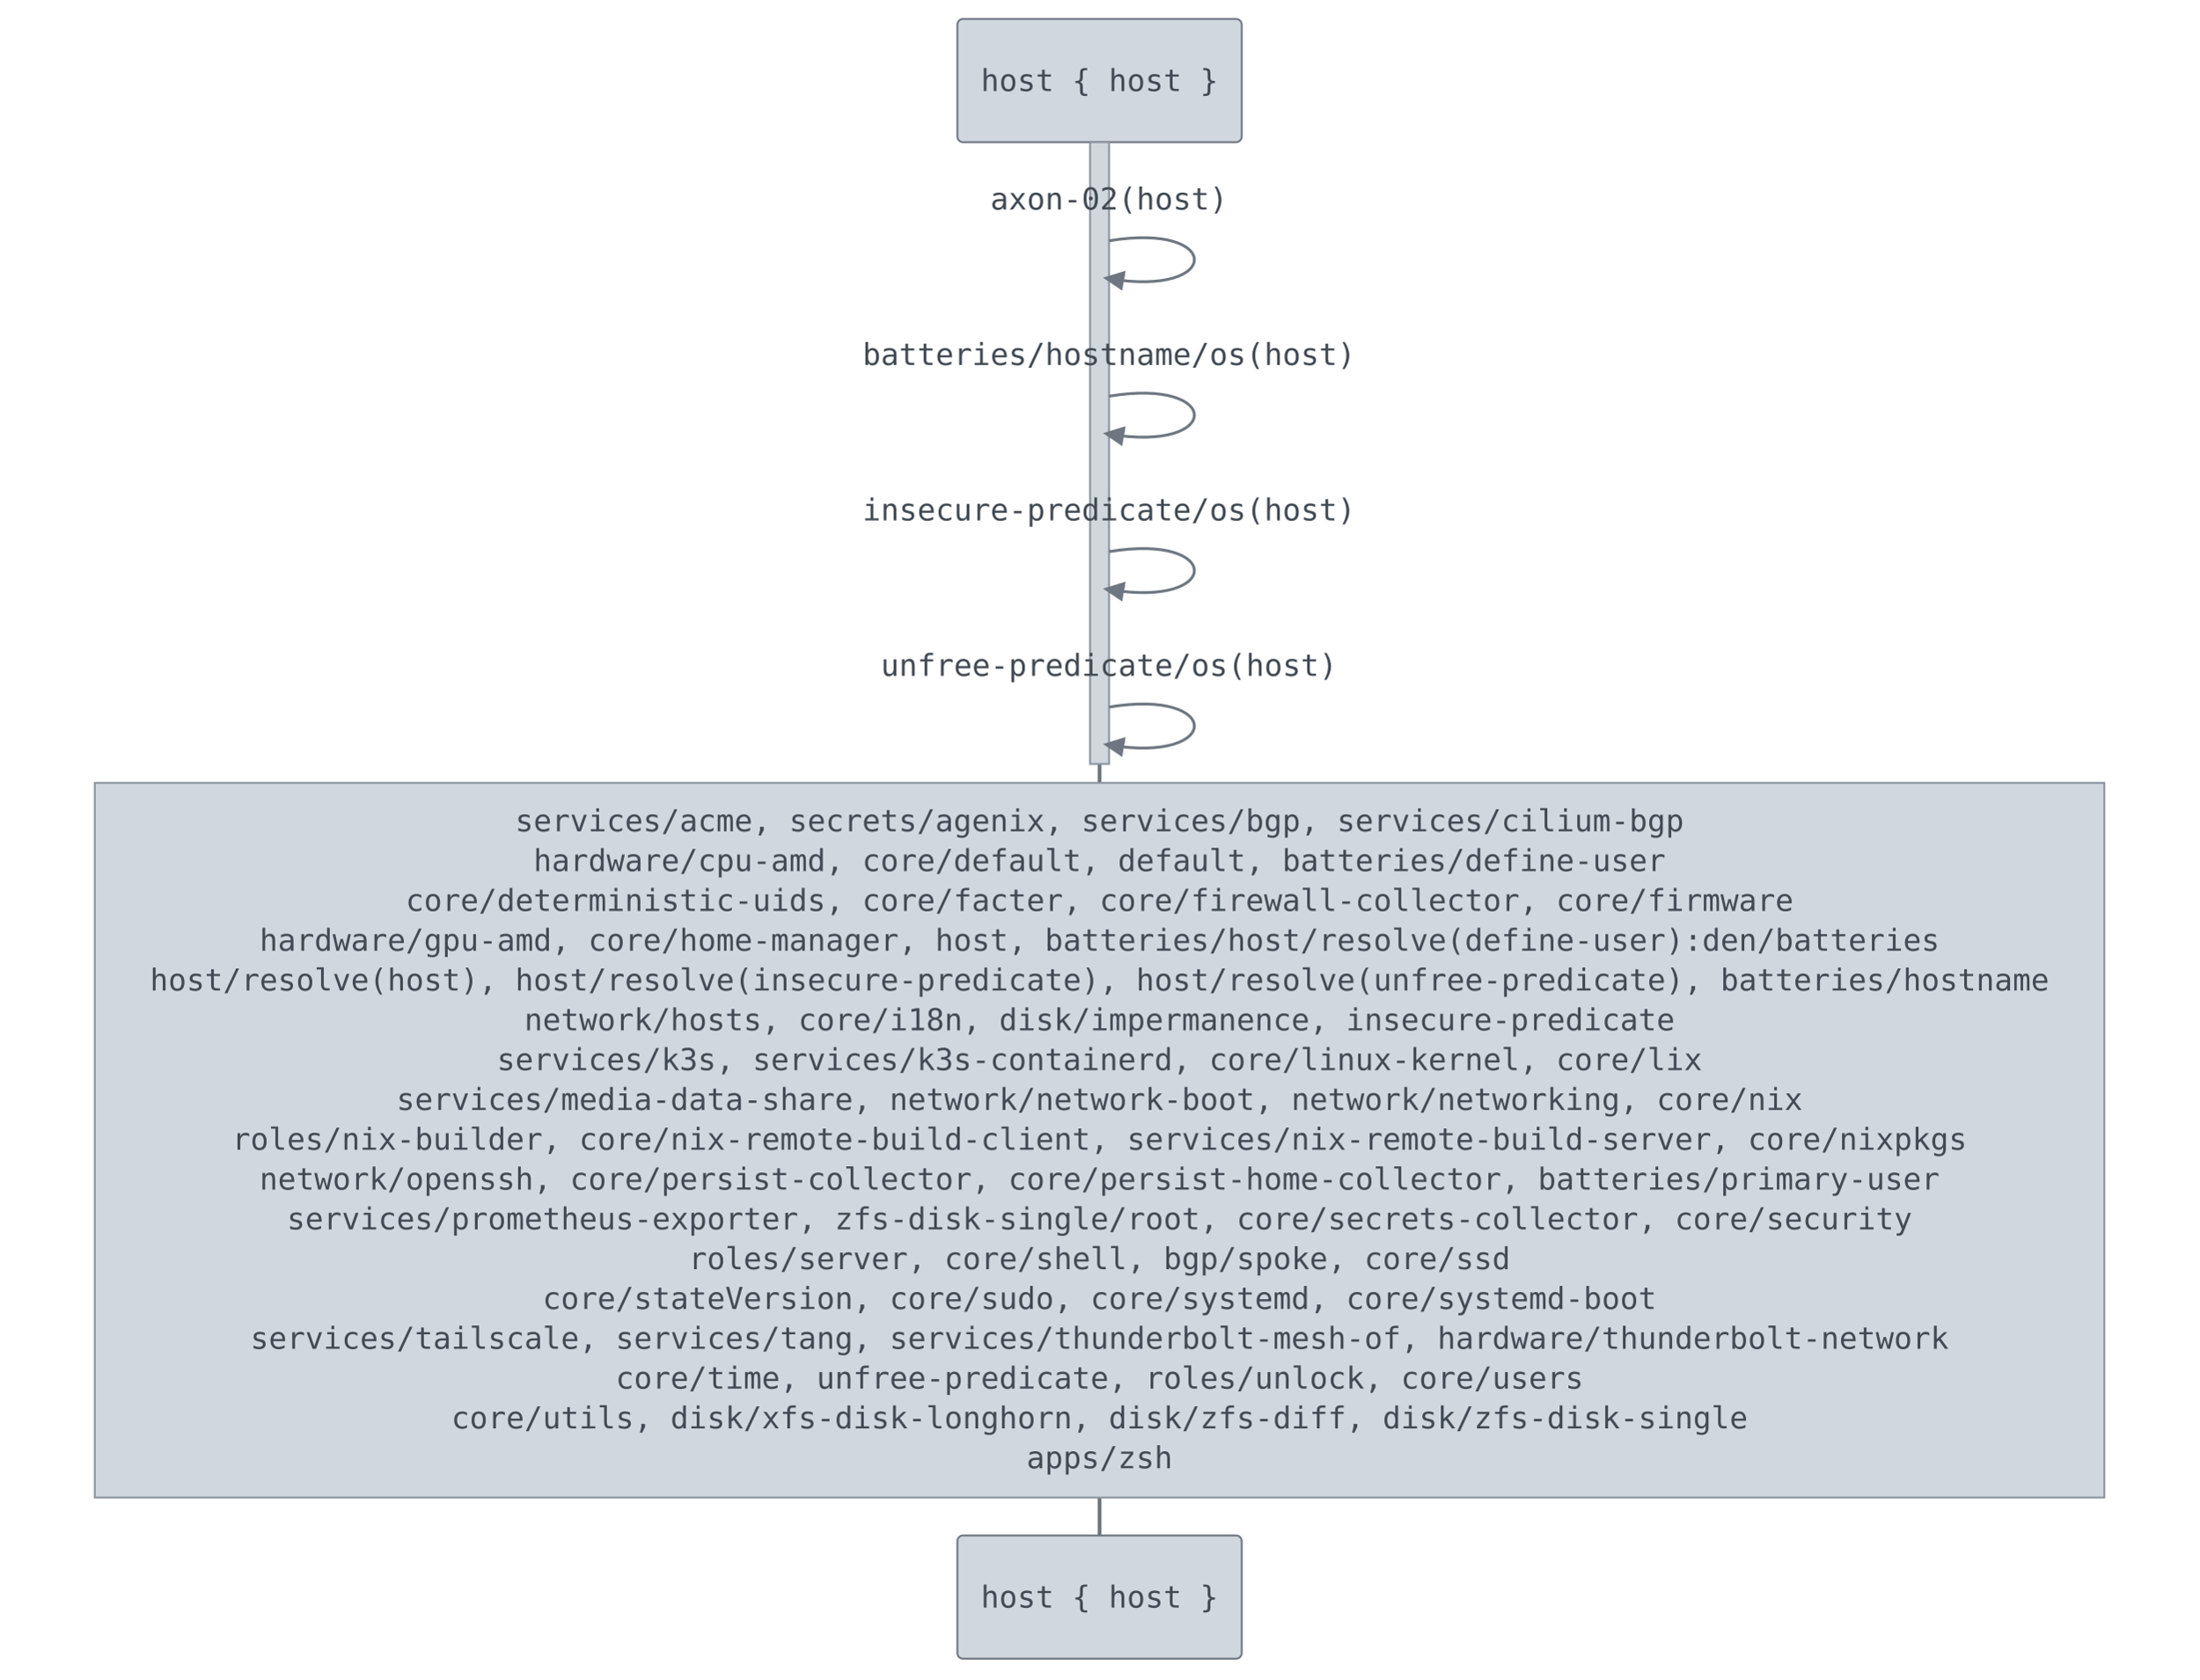
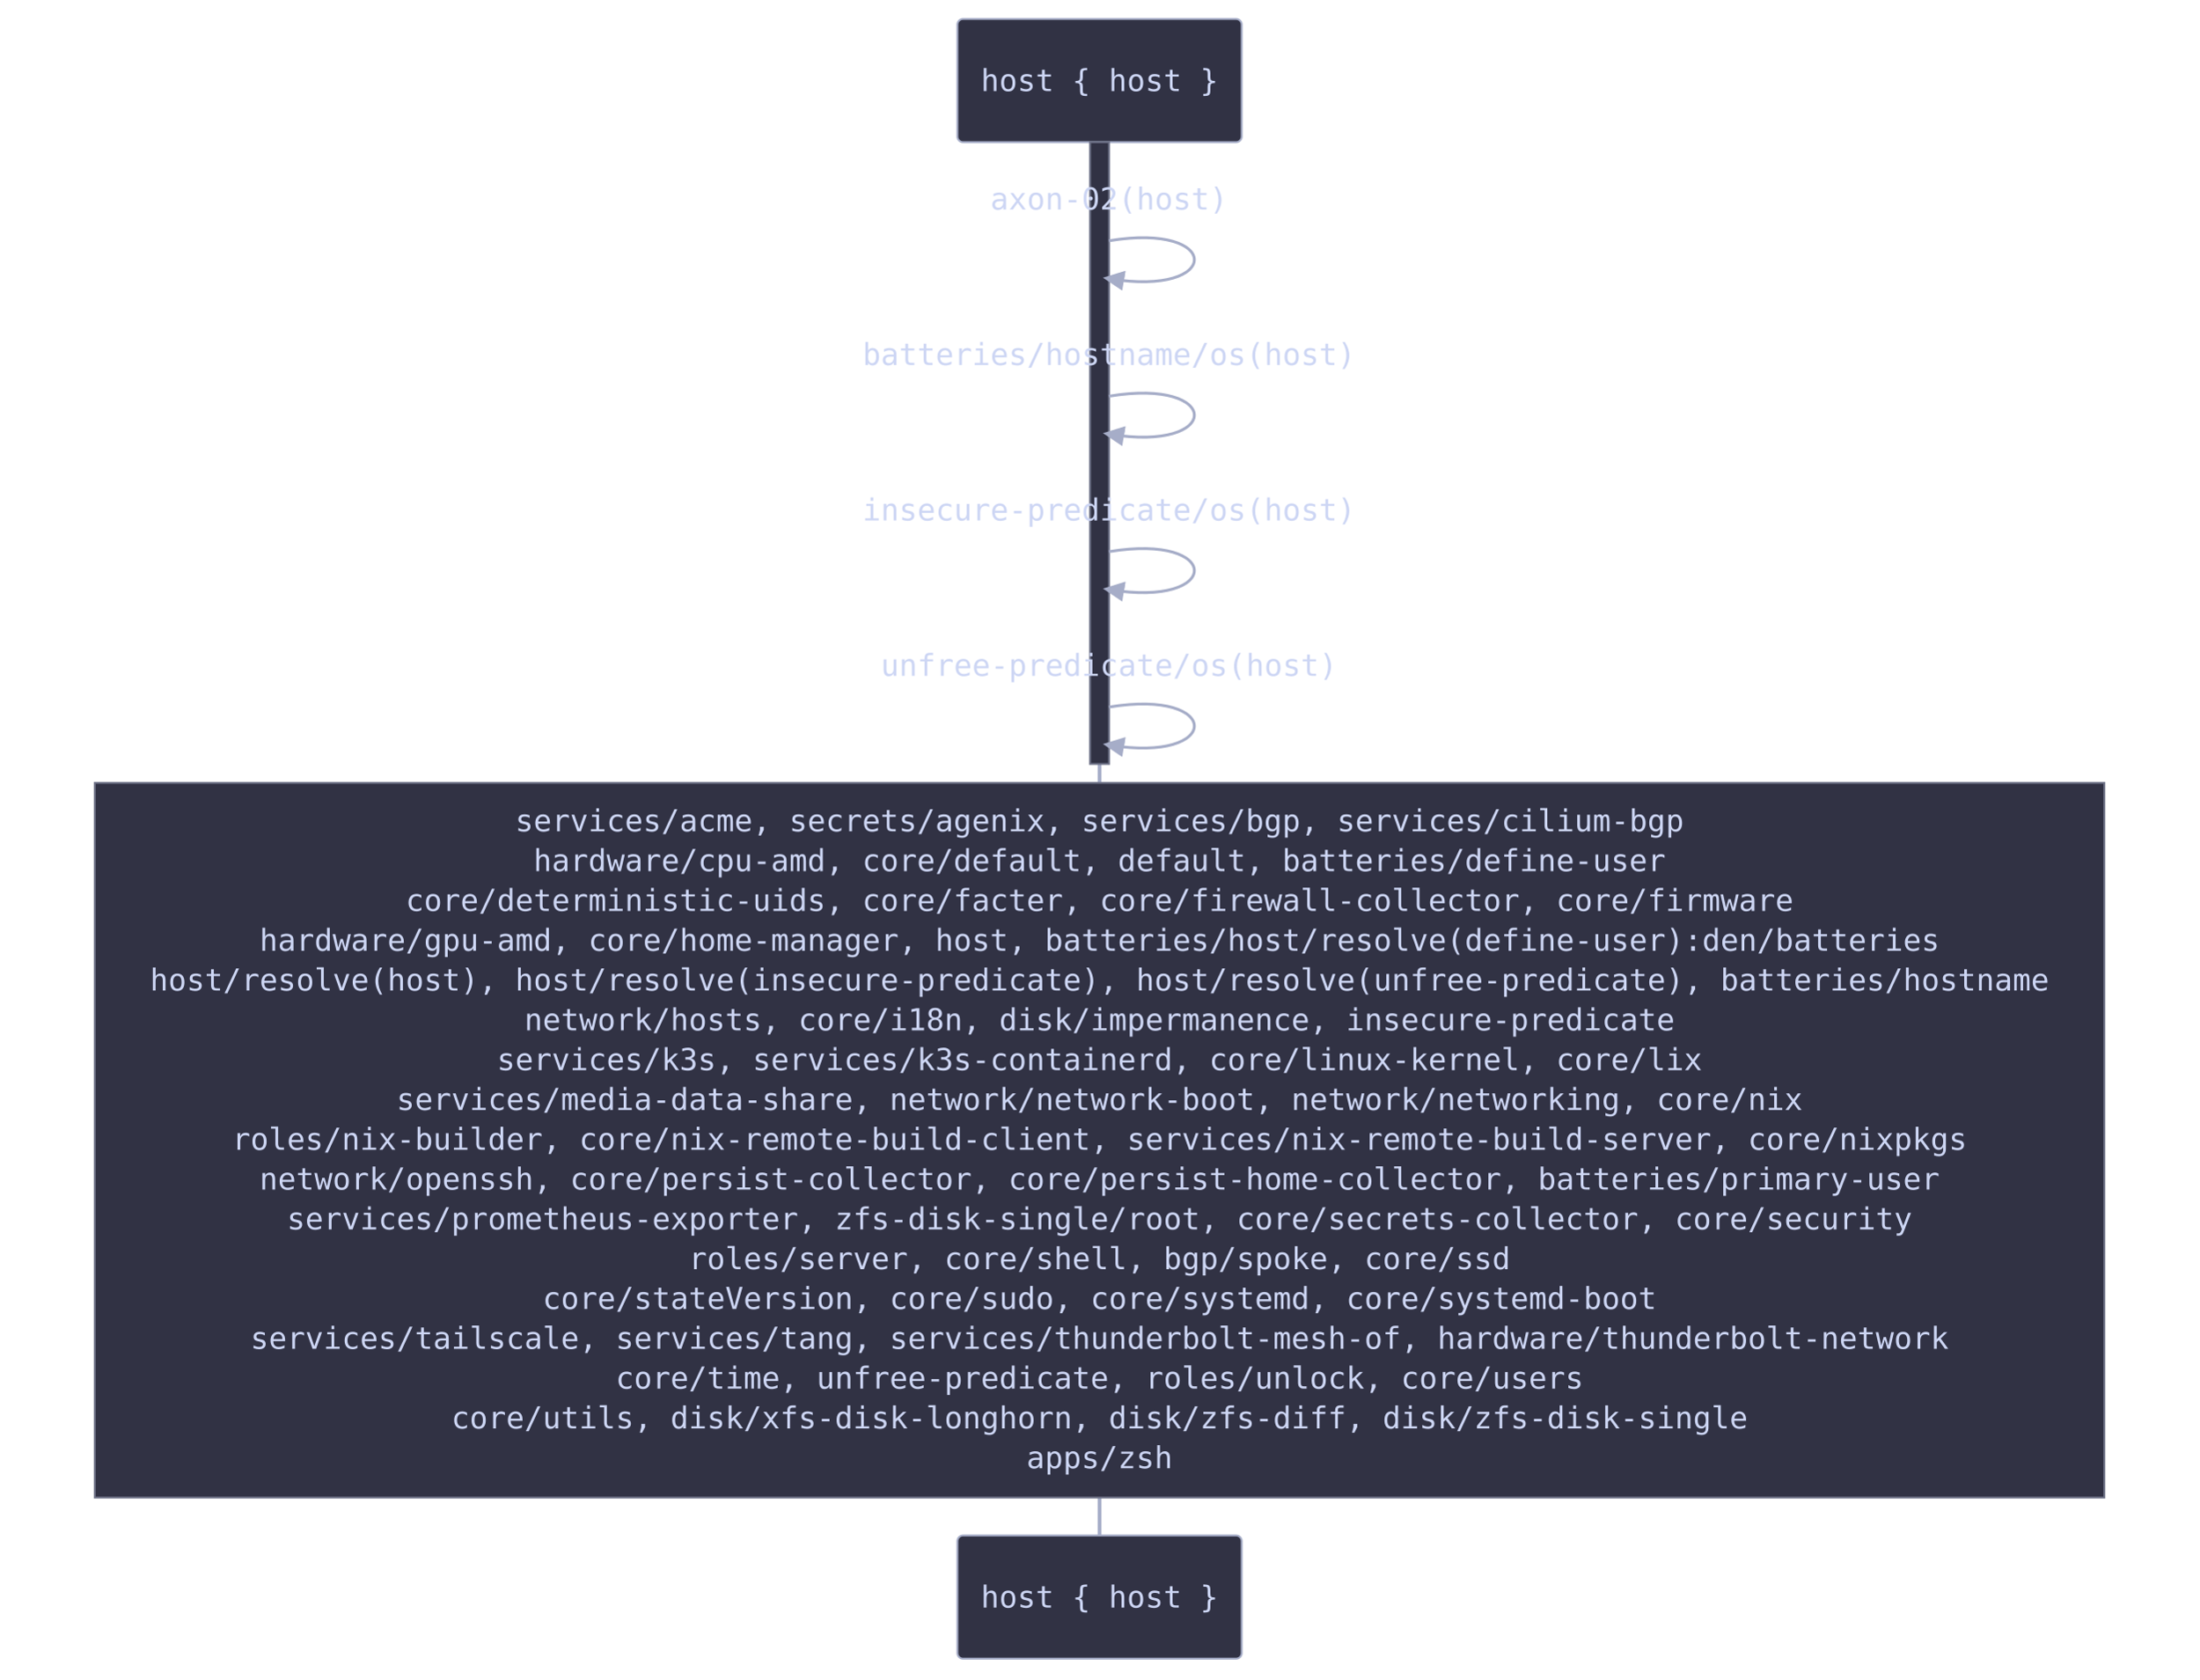
- <svg xmlns="http://www.w3.org/2000/svg" id="my-svg" width="100%" style="max-width: 1160px; background-color: rgb(234, 238, 242);" viewBox="-505 -10 1160 886" role="graphics-document document" aria-roledescription="sequence">
+ <svg xmlns="http://www.w3.org/2000/svg" id="my-svg" width="100%" style="max-width: 1160px; background-color: rgb(30, 30, 46);" viewBox="-505 -10 1160 886" role="graphics-document document" aria-roledescription="sequence">
  <g>
    <rect x="0" y="800" fill="#eaeaea" stroke="#666" width="150" height="65" name="host" rx="3" ry="3" class="actor actor-bottom" />
    <text x="75" y="832.5" dominant-baseline="central" alignment-baseline="central" class="actor actor-box" style="text-anchor: middle; font-size: 16px; font-weight: 400; font-family: &quot;JetBrains Mono&quot;, &quot;Fira Code&quot;, &quot;DejaVu Sans Mono&quot;, monospace;">
      <tspan x="75" dy="0">host { host }</tspan>
    </text>
  </g>
  <g>
    <line id="actor0" x1="75" y1="65" x2="75" y2="800" class="actor-line 200" stroke-width="0.5px" stroke="#999" name="host" data-et="life-line" data-id="host" />
    <g id="root-0" data-et="participant" data-type="participant" data-id="host">
      <rect x="0" y="0" fill="#eaeaea" stroke="#666" width="150" height="65" name="host" rx="3" ry="3" class="actor actor-top" />
      <text x="75" y="32.5" dominant-baseline="central" alignment-baseline="central" class="actor actor-box" style="text-anchor: middle; font-size: 16px; font-weight: 400; font-family: &quot;JetBrains Mono&quot;, &quot;Fira Code&quot;, &quot;DejaVu Sans Mono&quot;, monospace;">
        <tspan x="75" dy="0">host { host }</tspan>
      </text>
    </g>
  </g>
-   <style>#my-svg{font-family:JetBrains Mono,Fira Code,DejaVu Sans Mono,monospace;font-size:16px;fill:#424a53;}@keyframes edge-animation-frame{from{stroke-dashoffset:0;}}@keyframes dash{to{stroke-dashoffset:0;}}#my-svg .edge-animation-slow{stroke-dasharray:9,5!important;stroke-dashoffset:900;animation:dash 50s linear infinite;stroke-linecap:round;}#my-svg .edge-animation-fast{stroke-dasharray:9,5!important;stroke-dashoffset:900;animation:dash 20s linear infinite;stroke-linecap:round;}#my-svg .error-icon{fill:#d0d7de;}#my-svg .error-text{fill:#424a53;stroke:#424a53;}#my-svg .edge-thickness-normal{stroke-width:1px;}#my-svg .edge-thickness-thick{stroke-width:3.5px;}#my-svg .edge-pattern-solid{stroke-dasharray:0;}#my-svg .edge-thickness-invisible{stroke-width:0;fill:none;}#my-svg .edge-pattern-dashed{stroke-dasharray:3;}#my-svg .edge-pattern-dotted{stroke-dasharray:2;}#my-svg .marker{fill:#6e7781;stroke:#6e7781;}#my-svg .marker.cross{stroke:#6e7781;}#my-svg svg{font-family:JetBrains Mono,Fira Code,DejaVu Sans Mono,monospace;font-size:16px;}#my-svg p{margin:0;}#my-svg .actor{stroke:#6e7781;fill:#d0d7de;stroke-width:1;}#my-svg rect.actor.outer-path[data-look="neo"]{filter:drop-shadow( 1px 2px 2px rgba(185,185,185,1));}#my-svg rect.note[data-look="neo"]{stroke:#8c959f;fill:#d0d7de;filter:drop-shadow( 1px 2px 2px rgba(185,185,185,1));}#my-svg text.actor&gt;tspan{fill:#424a53;stroke:none;}#my-svg .actor-line{stroke:#6e7781;}#my-svg .innerArc{stroke-width:1.5;stroke-dasharray:none;}#my-svg .messageLine0{stroke-width:1.5;stroke-dasharray:none;stroke:#6e7781;}#my-svg .messageLine1{stroke-width:1.5;stroke-dasharray:2,2;stroke:#6e7781;}#my-svg [id$="-arrowhead"] path{fill:#6e7781;stroke:#6e7781;}#my-svg .sequenceNumber{fill:#eaeef2;}#my-svg [id$="-sequencenumber"]{fill:#6e7781;}#my-svg [id$="-crosshead"] path{fill:#6e7781;stroke:#6e7781;}#my-svg .messageText{fill:#424a53;stroke:none;}#my-svg .labelBox{stroke:#6e7781;fill:#d0d7de;filter:none;}#my-svg .labelText,#my-svg .labelText&gt;tspan{fill:#424a53;stroke:none;}#my-svg .loopText,#my-svg .loopText&gt;tspan{fill:#424a53;stroke:none;}#my-svg .loopLine{stroke-width:2px;stroke-dasharray:2,2;stroke:#6e7781;fill:#6e7781;}#my-svg .note{stroke:#8c959f;fill:#d0d7de;}#my-svg .noteText,#my-svg .noteText&gt;tspan{fill:#424a53;stroke:none;font-weight:normal;}#my-svg .activation0{fill:#d0d7de;stroke:#8c959f;}#my-svg .activation1{fill:#d0d7de;stroke:#8c959f;}#my-svg .activation2{fill:#d0d7de;stroke:#8c959f;}#my-svg .actorPopupMenu{position:absolute;}#my-svg .actorPopupMenuPanel{position:absolute;fill:#d0d7de;box-shadow:0px 8px 16px 0px rgba(0,0,0,0.2);filter:drop-shadow(3px 5px 2px rgb(0 0 0 / 0.4));}#my-svg .actor-man circle,#my-svg line{fill:#d0d7de;stroke-width:2px;}#my-svg g rect.rect{filter:drop-shadow( 1px 2px 2px rgba(185,185,185,1));stroke:#6e7781;}#my-svg .node .neo-node{stroke:#6e7781;}#my-svg [data-look="neo"].node rect,#my-svg [data-look="neo"].cluster rect,#my-svg [data-look="neo"].node polygon{stroke:url(#my-svg-gradient);filter:drop-shadow( 1px 2px 2px rgba(185,185,185,1));}#my-svg [data-look="neo"].node path{stroke:url(#my-svg-gradient);stroke-width:1px;}#my-svg [data-look="neo"].node .outer-path{filter:drop-shadow( 1px 2px 2px rgba(185,185,185,1));}#my-svg [data-look="neo"].node .neo-line path{stroke:#6e7781;filter:none;}#my-svg [data-look="neo"].node circle{stroke:url(#my-svg-gradient);filter:drop-shadow( 1px 2px 2px rgba(185,185,185,1));}#my-svg [data-look="neo"].node circle .state-start{fill:#000000;}#my-svg [data-look="neo"].icon-shape .icon{fill:url(#my-svg-gradient);filter:drop-shadow( 1px 2px 2px rgba(185,185,185,1));}#my-svg [data-look="neo"].icon-shape .icon-neo path{stroke:url(#my-svg-gradient);filter:drop-shadow( 1px 2px 2px rgba(185,185,185,1));}#my-svg :root{--mermaid-font-family:JetBrains Mono,Fira Code,DejaVu Sans Mono,monospace;}</style>
+   <style>#my-svg{font-family:JetBrains Mono,Fira Code,DejaVu Sans Mono,monospace;font-size:16px;fill:#cdd6f4;}@keyframes edge-animation-frame{from{stroke-dashoffset:0;}}@keyframes dash{to{stroke-dashoffset:0;}}#my-svg .edge-animation-slow{stroke-dasharray:9,5!important;stroke-dashoffset:900;animation:dash 50s linear infinite;stroke-linecap:round;}#my-svg .edge-animation-fast{stroke-dasharray:9,5!important;stroke-dashoffset:900;animation:dash 20s linear infinite;stroke-linecap:round;}#my-svg .error-icon{fill:#313244;}#my-svg .error-text{fill:#cdd6f4;stroke:#cdd6f4;}#my-svg .edge-thickness-normal{stroke-width:1px;}#my-svg .edge-thickness-thick{stroke-width:3.5px;}#my-svg .edge-pattern-solid{stroke-dasharray:0;}#my-svg .edge-thickness-invisible{stroke-width:0;fill:none;}#my-svg .edge-pattern-dashed{stroke-dasharray:3;}#my-svg .edge-pattern-dotted{stroke-dasharray:2;}#my-svg .marker{fill:#a6adc8;stroke:#a6adc8;}#my-svg .marker.cross{stroke:#a6adc8;}#my-svg svg{font-family:JetBrains Mono,Fira Code,DejaVu Sans Mono,monospace;font-size:16px;}#my-svg p{margin:0;}#my-svg .actor{stroke:#a6adc8;fill:#313244;stroke-width:1;}#my-svg rect.actor.outer-path[data-look="neo"]{filter:drop-shadow( 1px 2px 2px rgba(185,185,185,1));}#my-svg rect.note[data-look="neo"]{stroke:#6c7086;fill:#313244;filter:drop-shadow( 1px 2px 2px rgba(185,185,185,1));}#my-svg text.actor&gt;tspan{fill:#cdd6f4;stroke:none;}#my-svg .actor-line{stroke:#a6adc8;}#my-svg .innerArc{stroke-width:1.5;stroke-dasharray:none;}#my-svg .messageLine0{stroke-width:1.5;stroke-dasharray:none;stroke:#a6adc8;}#my-svg .messageLine1{stroke-width:1.5;stroke-dasharray:2,2;stroke:#a6adc8;}#my-svg [id$="-arrowhead"] path{fill:#a6adc8;stroke:#a6adc8;}#my-svg .sequenceNumber{fill:#1e1e2e;}#my-svg [id$="-sequencenumber"]{fill:#a6adc8;}#my-svg [id$="-crosshead"] path{fill:#a6adc8;stroke:#a6adc8;}#my-svg .messageText{fill:#cdd6f4;stroke:none;}#my-svg .labelBox{stroke:#a6adc8;fill:#313244;filter:none;}#my-svg .labelText,#my-svg .labelText&gt;tspan{fill:#cdd6f4;stroke:none;}#my-svg .loopText,#my-svg .loopText&gt;tspan{fill:#cdd6f4;stroke:none;}#my-svg .loopLine{stroke-width:2px;stroke-dasharray:2,2;stroke:#a6adc8;fill:#a6adc8;}#my-svg .note{stroke:#6c7086;fill:#313244;}#my-svg .noteText,#my-svg .noteText&gt;tspan{fill:#cdd6f4;stroke:none;font-weight:normal;}#my-svg .activation0{fill:#313244;stroke:#6c7086;}#my-svg .activation1{fill:#313244;stroke:#6c7086;}#my-svg .activation2{fill:#313244;stroke:#6c7086;}#my-svg .actorPopupMenu{position:absolute;}#my-svg .actorPopupMenuPanel{position:absolute;fill:#313244;box-shadow:0px 8px 16px 0px rgba(0,0,0,0.2);filter:drop-shadow(3px 5px 2px rgb(0 0 0 / 0.4));}#my-svg .actor-man circle,#my-svg line{fill:#313244;stroke-width:2px;}#my-svg g rect.rect{filter:drop-shadow( 1px 2px 2px rgba(185,185,185,1));stroke:#a6adc8;}#my-svg .node .neo-node{stroke:#a6adc8;}#my-svg [data-look="neo"].node rect,#my-svg [data-look="neo"].cluster rect,#my-svg [data-look="neo"].node polygon{stroke:url(#my-svg-gradient);filter:drop-shadow( 1px 2px 2px rgba(185,185,185,1));}#my-svg [data-look="neo"].node path{stroke:url(#my-svg-gradient);stroke-width:1px;}#my-svg [data-look="neo"].node .outer-path{filter:drop-shadow( 1px 2px 2px rgba(185,185,185,1));}#my-svg [data-look="neo"].node .neo-line path{stroke:#a6adc8;filter:none;}#my-svg [data-look="neo"].node circle{stroke:url(#my-svg-gradient);filter:drop-shadow( 1px 2px 2px rgba(185,185,185,1));}#my-svg [data-look="neo"].node circle .state-start{fill:#000000;}#my-svg [data-look="neo"].icon-shape .icon{fill:url(#my-svg-gradient);filter:drop-shadow( 1px 2px 2px rgba(185,185,185,1));}#my-svg [data-look="neo"].icon-shape .icon-neo path{stroke:url(#my-svg-gradient);filter:drop-shadow( 1px 2px 2px rgba(185,185,185,1));}#my-svg :root{--mermaid-font-family:JetBrains Mono,Fira Code,DejaVu Sans Mono,monospace;}</style>
  <g />
  <defs>
    <symbol id="my-svg-computer" width="24" height="24">
      <path transform="scale(.5)" d="M2 2v13h20v-13h-20zm18 11h-16v-9h16v9zm-10.228 6l.466-1h3.524l.467 1h-4.457zm14.228 3h-24l2-6h2.104l-1.33 4h18.45l-1.297-4h2.073l2 6zm-5-10h-14v-7h14v7z" />
    </symbol>
  </defs>
  <defs>
    <symbol id="my-svg-database" fill-rule="evenodd" clip-rule="evenodd">
      <path transform="scale(.5)" d="M12.258.001l.256.004.255.005.253.008.251.01.249.012.247.015.246.016.242.019.241.02.239.023.236.024.233.027.231.028.229.031.225.032.223.034.22.036.217.038.214.04.211.041.208.043.205.045.201.046.198.048.194.05.191.051.187.053.183.054.18.056.175.057.172.059.168.06.163.061.16.063.155.064.15.066.074.033.073.033.071.034.07.034.069.035.068.035.067.035.066.035.064.036.064.036.062.036.06.036.06.037.058.037.058.037.055.038.055.038.053.038.052.038.051.039.05.039.048.039.047.039.045.04.044.04.043.04.041.04.04.041.039.041.037.041.036.041.034.041.033.042.032.042.03.042.029.042.027.042.026.043.024.043.023.043.021.043.02.043.018.044.017.043.015.044.013.044.012.044.011.045.009.044.007.045.006.045.004.045.002.045.001.045v17l-.001.045-.002.045-.004.045-.006.045-.007.045-.009.044-.011.045-.012.044-.013.044-.015.044-.017.043-.018.044-.02.043-.021.043-.023.043-.024.043-.026.043-.027.042-.029.042-.03.042-.032.042-.033.042-.034.041-.036.041-.037.041-.039.041-.04.041-.041.04-.043.04-.044.04-.045.04-.047.039-.048.039-.05.039-.051.039-.052.038-.053.038-.055.038-.055.038-.058.037-.058.037-.06.037-.06.036-.062.036-.064.036-.064.036-.066.035-.067.035-.068.035-.069.035-.07.034-.071.034-.073.033-.074.033-.15.066-.155.064-.16.063-.163.061-.168.06-.172.059-.175.057-.18.056-.183.054-.187.053-.191.051-.194.05-.198.048-.201.046-.205.045-.208.043-.211.041-.214.04-.217.038-.22.036-.223.034-.225.032-.229.031-.231.028-.233.027-.236.024-.239.023-.241.02-.242.019-.246.016-.247.015-.249.012-.251.01-.253.008-.255.005-.256.004-.258.001-.258-.001-.256-.004-.255-.005-.253-.008-.251-.01-.249-.012-.247-.015-.245-.016-.243-.019-.241-.02-.238-.023-.236-.024-.234-.027-.231-.028-.228-.031-.226-.032-.223-.034-.22-.036-.217-.038-.214-.04-.211-.041-.208-.043-.204-.045-.201-.046-.198-.048-.195-.05-.19-.051-.187-.053-.184-.054-.179-.056-.176-.057-.172-.059-.167-.06-.164-.061-.159-.063-.155-.064-.151-.066-.074-.033-.072-.033-.072-.034-.07-.034-.069-.035-.068-.035-.067-.035-.066-.035-.064-.036-.063-.036-.062-.036-.061-.036-.06-.037-.058-.037-.057-.037-.056-.038-.055-.038-.053-.038-.052-.038-.051-.039-.049-.039-.049-.039-.046-.039-.046-.04-.044-.04-.043-.04-.041-.04-.04-.041-.039-.041-.037-.041-.036-.041-.034-.041-.033-.042-.032-.042-.03-.042-.029-.042-.027-.042-.026-.043-.024-.043-.023-.043-.021-.043-.02-.043-.018-.044-.017-.043-.015-.044-.013-.044-.012-.044-.011-.045-.009-.044-.007-.045-.006-.045-.004-.045-.002-.045-.001-.045v-17l.001-.045.002-.045.004-.045.006-.045.007-.045.009-.044.011-.045.012-.044.013-.044.015-.044.017-.043.018-.044.02-.043.021-.043.023-.043.024-.043.026-.043.027-.042.029-.042.03-.042.032-.042.033-.042.034-.041.036-.041.037-.041.039-.041.04-.041.041-.04.043-.04.044-.04.046-.04.046-.039.049-.039.049-.039.051-.039.052-.038.053-.038.055-.038.056-.038.057-.037.058-.037.06-.037.061-.036.062-.036.063-.036.064-.036.066-.035.067-.035.068-.035.069-.035.07-.034.072-.034.072-.033.074-.033.151-.066.155-.064.159-.063.164-.061.167-.06.172-.059.176-.057.179-.056.184-.054.187-.053.19-.051.195-.05.198-.048.201-.046.204-.045.208-.043.211-.041.214-.04.217-.038.22-.036.223-.034.226-.032.228-.031.231-.028.234-.027.236-.024.238-.023.241-.02.243-.019.245-.016.247-.015.249-.012.251-.01.253-.008.255-.005.256-.004.258-.001.258.001zm-9.258 20.499v.01l.001.021.003.021.004.022.005.021.006.022.007.022.009.023.01.022.011.023.012.023.013.023.015.023.016.024.017.023.018.024.019.024.021.024.022.025.023.024.024.025.052.049.056.05.061.051.066.051.07.051.075.051.079.052.084.052.088.052.092.052.097.052.102.051.105.052.11.052.114.051.119.051.123.051.127.05.131.05.135.05.139.048.144.049.147.047.152.047.155.047.16.045.163.045.167.043.171.043.176.041.178.041.183.039.187.039.19.037.194.035.197.035.202.033.204.031.209.03.212.029.216.027.219.025.222.024.226.021.23.02.233.018.236.016.24.015.243.012.246.01.249.008.253.005.256.004.259.001.26-.001.257-.004.254-.005.25-.008.247-.011.244-.012.241-.014.237-.016.233-.018.231-.021.226-.021.224-.024.22-.026.216-.027.212-.028.21-.031.205-.031.202-.034.198-.034.194-.036.191-.037.187-.039.183-.04.179-.04.175-.042.172-.043.168-.044.163-.045.16-.046.155-.046.152-.047.148-.048.143-.049.139-.049.136-.05.131-.05.126-.05.123-.051.118-.052.114-.051.11-.052.106-.052.101-.052.096-.052.092-.052.088-.053.083-.051.079-.052.074-.052.07-.051.065-.051.06-.051.056-.05.051-.05.023-.024.023-.025.021-.024.02-.024.019-.024.018-.024.017-.024.015-.023.014-.024.013-.023.012-.023.01-.023.01-.022.008-.022.006-.022.006-.022.004-.022.004-.021.001-.021.001-.021v-4.127l-.077.055-.08.053-.083.054-.085.053-.087.052-.09.052-.093.051-.095.05-.097.05-.1.049-.102.049-.105.048-.106.047-.109.047-.111.046-.114.045-.115.045-.118.044-.12.043-.122.042-.124.042-.126.041-.128.04-.13.04-.132.038-.134.038-.135.037-.138.037-.139.035-.142.035-.143.034-.144.033-.147.032-.148.031-.15.03-.151.03-.153.029-.154.027-.156.027-.158.026-.159.025-.161.024-.162.023-.163.022-.165.021-.166.02-.167.019-.169.018-.169.017-.171.016-.173.015-.173.014-.175.013-.175.012-.177.011-.178.01-.179.008-.179.008-.181.006-.182.005-.182.004-.184.003-.184.002h-.37l-.184-.002-.184-.003-.182-.004-.182-.005-.181-.006-.179-.008-.179-.008-.178-.01-.176-.011-.176-.012-.175-.013-.173-.014-.172-.015-.171-.016-.17-.017-.169-.018-.167-.019-.166-.02-.165-.021-.163-.022-.162-.023-.161-.024-.159-.025-.157-.026-.156-.027-.155-.027-.153-.029-.151-.03-.15-.03-.148-.031-.146-.032-.145-.033-.143-.034-.141-.035-.14-.035-.137-.037-.136-.037-.134-.038-.132-.038-.13-.04-.128-.04-.126-.041-.124-.042-.122-.042-.12-.044-.117-.043-.116-.045-.113-.045-.112-.046-.109-.047-.106-.047-.105-.048-.102-.049-.1-.049-.097-.05-.095-.05-.093-.052-.09-.051-.087-.052-.085-.053-.083-.054-.08-.054-.077-.054v4.127zm0-5.654v.011l.001.021.003.021.004.021.005.022.006.022.007.022.009.022.01.022.011.023.012.023.013.023.015.024.016.023.017.024.018.024.019.024.021.024.022.024.023.025.024.024.052.05.056.05.061.05.066.051.07.051.075.052.079.051.084.052.088.052.092.052.097.052.102.052.105.052.11.051.114.051.119.052.123.05.127.051.131.05.135.049.139.049.144.048.147.048.152.047.155.046.16.045.163.045.167.044.171.042.176.042.178.04.183.04.187.038.19.037.194.036.197.034.202.033.204.032.209.03.212.028.216.027.219.025.222.024.226.022.23.02.233.018.236.016.24.014.243.012.246.01.249.008.253.006.256.003.259.001.26-.001.257-.003.254-.006.25-.008.247-.01.244-.012.241-.015.237-.016.233-.018.231-.02.226-.022.224-.024.22-.025.216-.027.212-.029.21-.03.205-.032.202-.033.198-.035.194-.036.191-.037.187-.039.183-.039.179-.041.175-.042.172-.043.168-.044.163-.045.16-.045.155-.047.152-.047.148-.048.143-.048.139-.05.136-.049.131-.05.126-.051.123-.051.118-.051.114-.052.11-.052.106-.052.101-.052.096-.052.092-.052.088-.052.083-.052.079-.052.074-.051.07-.052.065-.051.06-.05.056-.051.051-.049.023-.025.023-.024.021-.025.02-.024.019-.024.018-.024.017-.024.015-.023.014-.023.013-.024.012-.022.01-.023.01-.023.008-.022.006-.022.006-.022.004-.021.004-.022.001-.021.001-.021v-4.139l-.077.054-.08.054-.083.054-.085.052-.087.053-.09.051-.093.051-.095.051-.097.05-.1.049-.102.049-.105.048-.106.047-.109.047-.111.046-.114.045-.115.044-.118.044-.12.044-.122.042-.124.042-.126.041-.128.04-.13.039-.132.039-.134.038-.135.037-.138.036-.139.036-.142.035-.143.033-.144.033-.147.033-.148.031-.15.03-.151.03-.153.028-.154.028-.156.027-.158.026-.159.025-.161.024-.162.023-.163.022-.165.021-.166.02-.167.019-.169.018-.169.017-.171.016-.173.015-.173.014-.175.013-.175.012-.177.011-.178.009-.179.009-.179.007-.181.007-.182.005-.182.004-.184.003-.184.002h-.37l-.184-.002-.184-.003-.182-.004-.182-.005-.181-.007-.179-.007-.179-.009-.178-.009-.176-.011-.176-.012-.175-.013-.173-.014-.172-.015-.171-.016-.17-.017-.169-.018-.167-.019-.166-.02-.165-.021-.163-.022-.162-.023-.161-.024-.159-.025-.157-.026-.156-.027-.155-.028-.153-.028-.151-.03-.15-.03-.148-.031-.146-.033-.145-.033-.143-.033-.141-.035-.14-.036-.137-.036-.136-.037-.134-.038-.132-.039-.13-.039-.128-.04-.126-.041-.124-.042-.122-.043-.12-.043-.117-.044-.116-.044-.113-.046-.112-.046-.109-.046-.106-.047-.105-.048-.102-.049-.1-.049-.097-.05-.095-.051-.093-.051-.09-.051-.087-.053-.085-.052-.083-.054-.08-.054-.077-.054v4.139zm0-5.666v.011l.001.02.003.022.004.021.005.022.006.021.007.022.009.023.01.022.011.023.012.023.013.023.015.023.016.024.017.024.018.023.019.024.021.025.022.024.023.024.024.025.052.05.056.05.061.05.066.051.07.051.075.052.079.051.084.052.088.052.092.052.097.052.102.052.105.051.11.052.114.051.119.051.123.051.127.05.131.05.135.05.139.049.144.048.147.048.152.047.155.046.16.045.163.045.167.043.171.043.176.042.178.04.183.04.187.038.19.037.194.036.197.034.202.033.204.032.209.03.212.028.216.027.219.025.222.024.226.021.23.02.233.018.236.017.24.014.243.012.246.01.249.008.253.006.256.003.259.001.26-.001.257-.003.254-.006.25-.008.247-.01.244-.013.241-.014.237-.016.233-.018.231-.02.226-.022.224-.024.22-.025.216-.027.212-.029.21-.03.205-.032.202-.033.198-.035.194-.036.191-.037.187-.039.183-.039.179-.041.175-.042.172-.043.168-.044.163-.045.16-.045.155-.047.152-.047.148-.048.143-.049.139-.049.136-.049.131-.051.126-.05.123-.051.118-.052.114-.051.11-.052.106-.052.101-.052.096-.052.092-.052.088-.052.083-.052.079-.052.074-.052.07-.051.065-.051.06-.051.056-.05.051-.049.023-.025.023-.025.021-.024.02-.024.019-.024.018-.024.017-.024.015-.023.014-.024.013-.023.012-.023.01-.022.01-.023.008-.022.006-.022.006-.022.004-.022.004-.021.001-.021.001-.021v-4.153l-.077.054-.08.054-.083.053-.085.053-.087.053-.09.051-.093.051-.095.051-.097.05-.1.049-.102.048-.105.048-.106.048-.109.046-.111.046-.114.046-.115.044-.118.044-.12.043-.122.043-.124.042-.126.041-.128.04-.13.039-.132.039-.134.038-.135.037-.138.036-.139.036-.142.034-.143.034-.144.033-.147.032-.148.032-.15.03-.151.03-.153.028-.154.028-.156.027-.158.026-.159.024-.161.024-.162.023-.163.023-.165.021-.166.02-.167.019-.169.018-.169.017-.171.016-.173.015-.173.014-.175.013-.175.012-.177.01-.178.01-.179.009-.179.007-.181.006-.182.006-.182.004-.184.003-.184.001-.185.001-.185-.001-.184-.001-.184-.003-.182-.004-.182-.006-.181-.006-.179-.007-.179-.009-.178-.01-.176-.01-.176-.012-.175-.013-.173-.014-.172-.015-.171-.016-.17-.017-.169-.018-.167-.019-.166-.02-.165-.021-.163-.023-.162-.023-.161-.024-.159-.024-.157-.026-.156-.027-.155-.028-.153-.028-.151-.03-.15-.03-.148-.032-.146-.032-.145-.033-.143-.034-.141-.034-.14-.036-.137-.036-.136-.037-.134-.038-.132-.039-.13-.039-.128-.041-.126-.041-.124-.041-.122-.043-.12-.043-.117-.044-.116-.044-.113-.046-.112-.046-.109-.046-.106-.048-.105-.048-.102-.048-.1-.05-.097-.049-.095-.051-.093-.051-.09-.052-.087-.052-.085-.053-.083-.053-.08-.054-.077-.054v4.153zm8.74-8.179l-.257.004-.254.005-.25.008-.247.011-.244.012-.241.014-.237.016-.233.018-.231.021-.226.022-.224.023-.22.026-.216.027-.212.028-.21.031-.205.032-.202.033-.198.034-.194.036-.191.038-.187.038-.183.04-.179.041-.175.042-.172.043-.168.043-.163.045-.16.046-.155.046-.152.048-.148.048-.143.048-.139.049-.136.05-.131.05-.126.051-.123.051-.118.051-.114.052-.11.052-.106.052-.101.052-.096.052-.092.052-.088.052-.083.052-.079.052-.074.051-.07.052-.065.051-.06.05-.056.05-.051.05-.023.025-.023.024-.021.024-.02.025-.019.024-.018.024-.017.023-.015.024-.014.023-.013.023-.012.023-.01.023-.01.022-.008.022-.006.023-.006.021-.004.022-.004.021-.001.021-.001.021.001.021.001.021.004.021.004.022.006.021.006.023.008.022.01.022.01.023.012.023.013.023.014.023.015.024.017.023.018.024.019.024.02.025.021.024.023.024.023.025.051.05.056.05.06.05.065.051.07.052.074.051.079.052.083.052.088.052.092.052.096.052.101.052.106.052.11.052.114.052.118.051.123.051.126.051.131.05.136.05.139.049.143.048.148.048.152.048.155.046.16.046.163.045.168.043.172.043.175.042.179.041.183.04.187.038.191.038.194.036.198.034.202.033.205.032.21.031.212.028.216.027.22.026.224.023.226.022.231.021.233.018.237.016.241.014.244.012.247.011.25.008.254.005.257.004.26.001.26-.001.257-.004.254-.005.25-.008.247-.011.244-.012.241-.014.237-.016.233-.018.231-.021.226-.022.224-.023.22-.026.216-.027.212-.028.21-.031.205-.032.202-.033.198-.034.194-.036.191-.038.187-.038.183-.04.179-.041.175-.042.172-.043.168-.043.163-.045.16-.046.155-.046.152-.048.148-.048.143-.048.139-.049.136-.05.131-.05.126-.051.123-.051.118-.051.114-.052.11-.052.106-.052.101-.052.096-.052.092-.052.088-.052.083-.052.079-.052.074-.051.07-.052.065-.051.06-.05.056-.05.051-.05.023-.025.023-.024.021-.024.02-.025.019-.024.018-.024.017-.023.015-.024.014-.023.013-.023.012-.023.01-.023.01-.022.008-.022.006-.023.006-.021.004-.022.004-.021.001-.021.001-.021-.001-.021-.001-.021-.004-.021-.004-.022-.006-.021-.006-.023-.008-.022-.01-.022-.01-.023-.012-.023-.013-.023-.014-.023-.015-.024-.017-.023-.018-.024-.019-.024-.02-.025-.021-.024-.023-.024-.023-.025-.051-.05-.056-.05-.06-.05-.065-.051-.07-.052-.074-.051-.079-.052-.083-.052-.088-.052-.092-.052-.096-.052-.101-.052-.106-.052-.11-.052-.114-.052-.118-.051-.123-.051-.126-.051-.131-.05-.136-.05-.139-.049-.143-.048-.148-.048-.152-.048-.155-.046-.16-.046-.163-.045-.168-.043-.172-.043-.175-.042-.179-.041-.183-.04-.187-.038-.191-.038-.194-.036-.198-.034-.202-.033-.205-.032-.21-.031-.212-.028-.216-.027-.22-.026-.224-.023-.226-.022-.231-.021-.233-.018-.237-.016-.241-.014-.244-.012-.247-.011-.25-.008-.254-.005-.257-.004-.26-.001-.26.001z" />
    </symbol>
  </defs>
  <defs>
    <symbol id="my-svg-clock" width="24" height="24">
      <path transform="scale(.5)" d="M12 2c5.514 0 10 4.486 10 10s-4.486 10-10 10-10-4.486-10-10 4.486-10 10-10zm0-2c-6.627 0-12 5.373-12 12s5.373 12 12 12 12-5.373 12-12-5.373-12-12-12zm5.848 12.459c.202.038.202.333.001.372-1.907.361-6.045 1.111-6.547 1.111-.719 0-1.301-.582-1.301-1.301 0-.512.77-5.447 1.125-7.445.034-.192.312-.181.343.014l.985 6.238 5.394 1.011z" />
    </symbol>
  </defs>
  <defs>
    <marker id="my-svg-arrowhead" refX="7.9" refY="5" markerUnits="userSpaceOnUse" markerWidth="12" markerHeight="12" orient="auto-start-reverse">
      <path d="M -1 0 L 10 5 L 0 10 z" />
    </marker>
  </defs>
  <defs>
    <marker id="my-svg-crosshead" markerWidth="15" markerHeight="8" orient="auto" refX="4" refY="4.5">
      <path fill="none" stroke="#000000" stroke-width="1pt" d="M 1,2 L 6,7 M 6,2 L 1,7" style="stroke-dasharray: 0, 0;" />
    </marker>
  </defs>
  <defs>
    <marker id="my-svg-filled-head" refX="15.5" refY="7" markerWidth="20" markerHeight="28" orient="auto">
      <path d="M 18,7 L9,13 L14,7 L9,1 Z" />
    </marker>
  </defs>
  <defs>
    <marker id="my-svg-sequencenumber" refX="15" refY="15" markerWidth="60" markerHeight="40" orient="auto">
      <circle cx="15" cy="15" r="6" />
    </marker>
  </defs>
  <defs>
    <marker id="my-svg-solidTopArrowHead" refX="7.9" refY="7.25" markerUnits="userSpaceOnUse" markerWidth="12" markerHeight="12" orient="auto-start-reverse">
      <path d="M 0 0 L 10 8 L 0 8 z" />
    </marker>
  </defs>
  <defs>
    <marker id="my-svg-solidBottomArrowHead" refX="7.9" refY="0.75" markerUnits="userSpaceOnUse" markerWidth="12" markerHeight="12" orient="auto-start-reverse">
      <path d="M 0 0 L 10 0 L 0 8 z" />
    </marker>
  </defs>
  <defs>
    <marker id="my-svg-stickTopArrowHead" refX="7.5" refY="7" markerUnits="userSpaceOnUse" markerWidth="12" markerHeight="12" orient="auto-start-reverse">
      <path d="M 0 0 L 7 7" stroke="black" stroke-width="1.5" fill="none" />
    </marker>
  </defs>
  <defs>
    <marker id="my-svg-stickBottomArrowHead" refX="7.5" refY="0" markerUnits="userSpaceOnUse" markerWidth="12" markerHeight="12" orient="auto-start-reverse">
      <path d="M 0 7 L 7 0" stroke="black" stroke-width="1.5" fill="none" />
    </marker>
  </defs>
  <g>
    <rect x="70" y="65" fill="#EDF2AE" stroke="#666" width="10" height="328" class="activation0" />
  </g>
  <g data-et="note" data-id="i6">
    <rect x="-455" y="403" fill="#EDF2AE" stroke="#666" width="1060" height="377" class="note" />
    <text x="75" y="408" text-anchor="middle" dominant-baseline="middle" alignment-baseline="middle" class="noteText" dy="1em" style="font-family: &quot;JetBrains Mono&quot;, &quot;Fira Code&quot;, &quot;DejaVu Sans Mono&quot;, monospace; font-size: 16px; font-weight: 400;">
      <tspan x="75">services/acme, secrets/agenix, services/bgp, services/cilium-bgp</tspan>
    </text>
    <text x="75" y="429" text-anchor="middle" dominant-baseline="middle" alignment-baseline="middle" class="noteText" dy="1em" style="font-family: &quot;JetBrains Mono&quot;, &quot;Fira Code&quot;, &quot;DejaVu Sans Mono&quot;, monospace; font-size: 16px; font-weight: 400;">
      <tspan x="75">hardware/cpu-amd, core/default, default, batteries/define-user</tspan>
    </text>
    <text x="75" y="450" text-anchor="middle" dominant-baseline="middle" alignment-baseline="middle" class="noteText" dy="1em" style="font-family: &quot;JetBrains Mono&quot;, &quot;Fira Code&quot;, &quot;DejaVu Sans Mono&quot;, monospace; font-size: 16px; font-weight: 400;">
      <tspan x="75">core/deterministic-uids, core/facter, core/firewall-collector, core/firmware</tspan>
    </text>
    <text x="75" y="471" text-anchor="middle" dominant-baseline="middle" alignment-baseline="middle" class="noteText" dy="1em" style="font-family: &quot;JetBrains Mono&quot;, &quot;Fira Code&quot;, &quot;DejaVu Sans Mono&quot;, monospace; font-size: 16px; font-weight: 400;">
      <tspan x="75">hardware/gpu-amd, core/home-manager, host, batteries/host/resolve(define-user):den/batteries</tspan>
    </text>
    <text x="75" y="492" text-anchor="middle" dominant-baseline="middle" alignment-baseline="middle" class="noteText" dy="1em" style="font-family: &quot;JetBrains Mono&quot;, &quot;Fira Code&quot;, &quot;DejaVu Sans Mono&quot;, monospace; font-size: 16px; font-weight: 400;">
      <tspan x="75">host/resolve(host), host/resolve(insecure-predicate), host/resolve(unfree-predicate), batteries/hostname</tspan>
    </text>
    <text x="75" y="513" text-anchor="middle" dominant-baseline="middle" alignment-baseline="middle" class="noteText" dy="1em" style="font-family: &quot;JetBrains Mono&quot;, &quot;Fira Code&quot;, &quot;DejaVu Sans Mono&quot;, monospace; font-size: 16px; font-weight: 400;">
      <tspan x="75">network/hosts, core/i18n, disk/impermanence, insecure-predicate</tspan>
    </text>
    <text x="75" y="534" text-anchor="middle" dominant-baseline="middle" alignment-baseline="middle" class="noteText" dy="1em" style="font-family: &quot;JetBrains Mono&quot;, &quot;Fira Code&quot;, &quot;DejaVu Sans Mono&quot;, monospace; font-size: 16px; font-weight: 400;">
      <tspan x="75">services/k3s, services/k3s-containerd, core/linux-kernel, core/lix</tspan>
    </text>
    <text x="75" y="555" text-anchor="middle" dominant-baseline="middle" alignment-baseline="middle" class="noteText" dy="1em" style="font-family: &quot;JetBrains Mono&quot;, &quot;Fira Code&quot;, &quot;DejaVu Sans Mono&quot;, monospace; font-size: 16px; font-weight: 400;">
      <tspan x="75">services/media-data-share, network/network-boot, network/networking, core/nix</tspan>
    </text>
    <text x="75" y="576" text-anchor="middle" dominant-baseline="middle" alignment-baseline="middle" class="noteText" dy="1em" style="font-family: &quot;JetBrains Mono&quot;, &quot;Fira Code&quot;, &quot;DejaVu Sans Mono&quot;, monospace; font-size: 16px; font-weight: 400;">
      <tspan x="75">roles/nix-builder, core/nix-remote-build-client, services/nix-remote-build-server, core/nixpkgs</tspan>
    </text>
    <text x="75" y="597" text-anchor="middle" dominant-baseline="middle" alignment-baseline="middle" class="noteText" dy="1em" style="font-family: &quot;JetBrains Mono&quot;, &quot;Fira Code&quot;, &quot;DejaVu Sans Mono&quot;, monospace; font-size: 16px; font-weight: 400;">
      <tspan x="75">network/openssh, core/persist-collector, core/persist-home-collector, batteries/primary-user</tspan>
    </text>
    <text x="75" y="618" text-anchor="middle" dominant-baseline="middle" alignment-baseline="middle" class="noteText" dy="1em" style="font-family: &quot;JetBrains Mono&quot;, &quot;Fira Code&quot;, &quot;DejaVu Sans Mono&quot;, monospace; font-size: 16px; font-weight: 400;">
      <tspan x="75">services/prometheus-exporter, zfs-disk-single/root, core/secrets-collector, core/security</tspan>
    </text>
    <text x="75" y="639" text-anchor="middle" dominant-baseline="middle" alignment-baseline="middle" class="noteText" dy="1em" style="font-family: &quot;JetBrains Mono&quot;, &quot;Fira Code&quot;, &quot;DejaVu Sans Mono&quot;, monospace; font-size: 16px; font-weight: 400;">
      <tspan x="75">roles/server, core/shell, bgp/spoke, core/ssd</tspan>
    </text>
    <text x="75" y="660" text-anchor="middle" dominant-baseline="middle" alignment-baseline="middle" class="noteText" dy="1em" style="font-family: &quot;JetBrains Mono&quot;, &quot;Fira Code&quot;, &quot;DejaVu Sans Mono&quot;, monospace; font-size: 16px; font-weight: 400;">
      <tspan x="75">core/stateVersion, core/sudo, core/systemd, core/systemd-boot</tspan>
    </text>
    <text x="75" y="681" text-anchor="middle" dominant-baseline="middle" alignment-baseline="middle" class="noteText" dy="1em" style="font-family: &quot;JetBrains Mono&quot;, &quot;Fira Code&quot;, &quot;DejaVu Sans Mono&quot;, monospace; font-size: 16px; font-weight: 400;">
      <tspan x="75">services/tailscale, services/tang, services/thunderbolt-mesh-of, hardware/thunderbolt-network</tspan>
    </text>
    <text x="75" y="702" text-anchor="middle" dominant-baseline="middle" alignment-baseline="middle" class="noteText" dy="1em" style="font-family: &quot;JetBrains Mono&quot;, &quot;Fira Code&quot;, &quot;DejaVu Sans Mono&quot;, monospace; font-size: 16px; font-weight: 400;">
      <tspan x="75">core/time, unfree-predicate, roles/unlock, core/users</tspan>
    </text>
    <text x="75" y="723" text-anchor="middle" dominant-baseline="middle" alignment-baseline="middle" class="noteText" dy="1em" style="font-family: &quot;JetBrains Mono&quot;, &quot;Fira Code&quot;, &quot;DejaVu Sans Mono&quot;, monospace; font-size: 16px; font-weight: 400;">
      <tspan x="75">core/utils, disk/xfs-disk-longhorn, disk/zfs-diff, disk/zfs-disk-single</tspan>
    </text>
    <text x="75" y="744" text-anchor="middle" dominant-baseline="middle" alignment-baseline="middle" class="noteText" dy="1em" style="font-family: &quot;JetBrains Mono&quot;, &quot;Fira Code&quot;, &quot;DejaVu Sans Mono&quot;, monospace; font-size: 16px; font-weight: 400;">
      <tspan x="75">apps/zsh</tspan>
    </text>
  </g>
  <text x="80" y="80" text-anchor="middle" dominant-baseline="middle" alignment-baseline="middle" class="messageText" dy="1em" style="font-family: &quot;JetBrains Mono&quot;, &quot;Fira Code&quot;, &quot;DejaVu Sans Mono&quot;, monospace; font-size: 16px; font-weight: 400;">axon-02(host)</text>
  <path d="M 80,117 C 140,107 140,147 80,137" class="messageLine0" data-et="message" data-id="i1" data-from="host" data-to="host" stroke-width="2" stroke="none" marker-end="url(#my-svg-arrowhead)" style="fill: none;" />
  <text x="80" y="162" text-anchor="middle" dominant-baseline="middle" alignment-baseline="middle" class="messageText" dy="1em" style="font-family: &quot;JetBrains Mono&quot;, &quot;Fira Code&quot;, &quot;DejaVu Sans Mono&quot;, monospace; font-size: 16px; font-weight: 400;">batteries/hostname/os(host)</text>
  <path d="M 80,199 C 140,189 140,229 80,219" class="messageLine0" data-et="message" data-id="i2" data-from="host" data-to="host" stroke-width="2" stroke="none" marker-end="url(#my-svg-arrowhead)" style="fill: none;" />
  <text x="80" y="244" text-anchor="middle" dominant-baseline="middle" alignment-baseline="middle" class="messageText" dy="1em" style="font-family: &quot;JetBrains Mono&quot;, &quot;Fira Code&quot;, &quot;DejaVu Sans Mono&quot;, monospace; font-size: 16px; font-weight: 400;">insecure-predicate/os(host)</text>
  <path d="M 80,281 C 140,271 140,311 80,301" class="messageLine0" data-et="message" data-id="i3" data-from="host" data-to="host" stroke-width="2" stroke="none" marker-end="url(#my-svg-arrowhead)" style="fill: none;" />
  <text x="80" y="326" text-anchor="middle" dominant-baseline="middle" alignment-baseline="middle" class="messageText" dy="1em" style="font-family: &quot;JetBrains Mono&quot;, &quot;Fira Code&quot;, &quot;DejaVu Sans Mono&quot;, monospace; font-size: 16px; font-weight: 400;">unfree-predicate/os(host)</text>
  <path d="M 80,363 C 140,353 140,393 80,383" class="messageLine0" data-et="message" data-id="i4" data-from="host" data-to="host" stroke-width="2" stroke="none" marker-end="url(#my-svg-arrowhead)" style="fill: none;" />
</svg>
